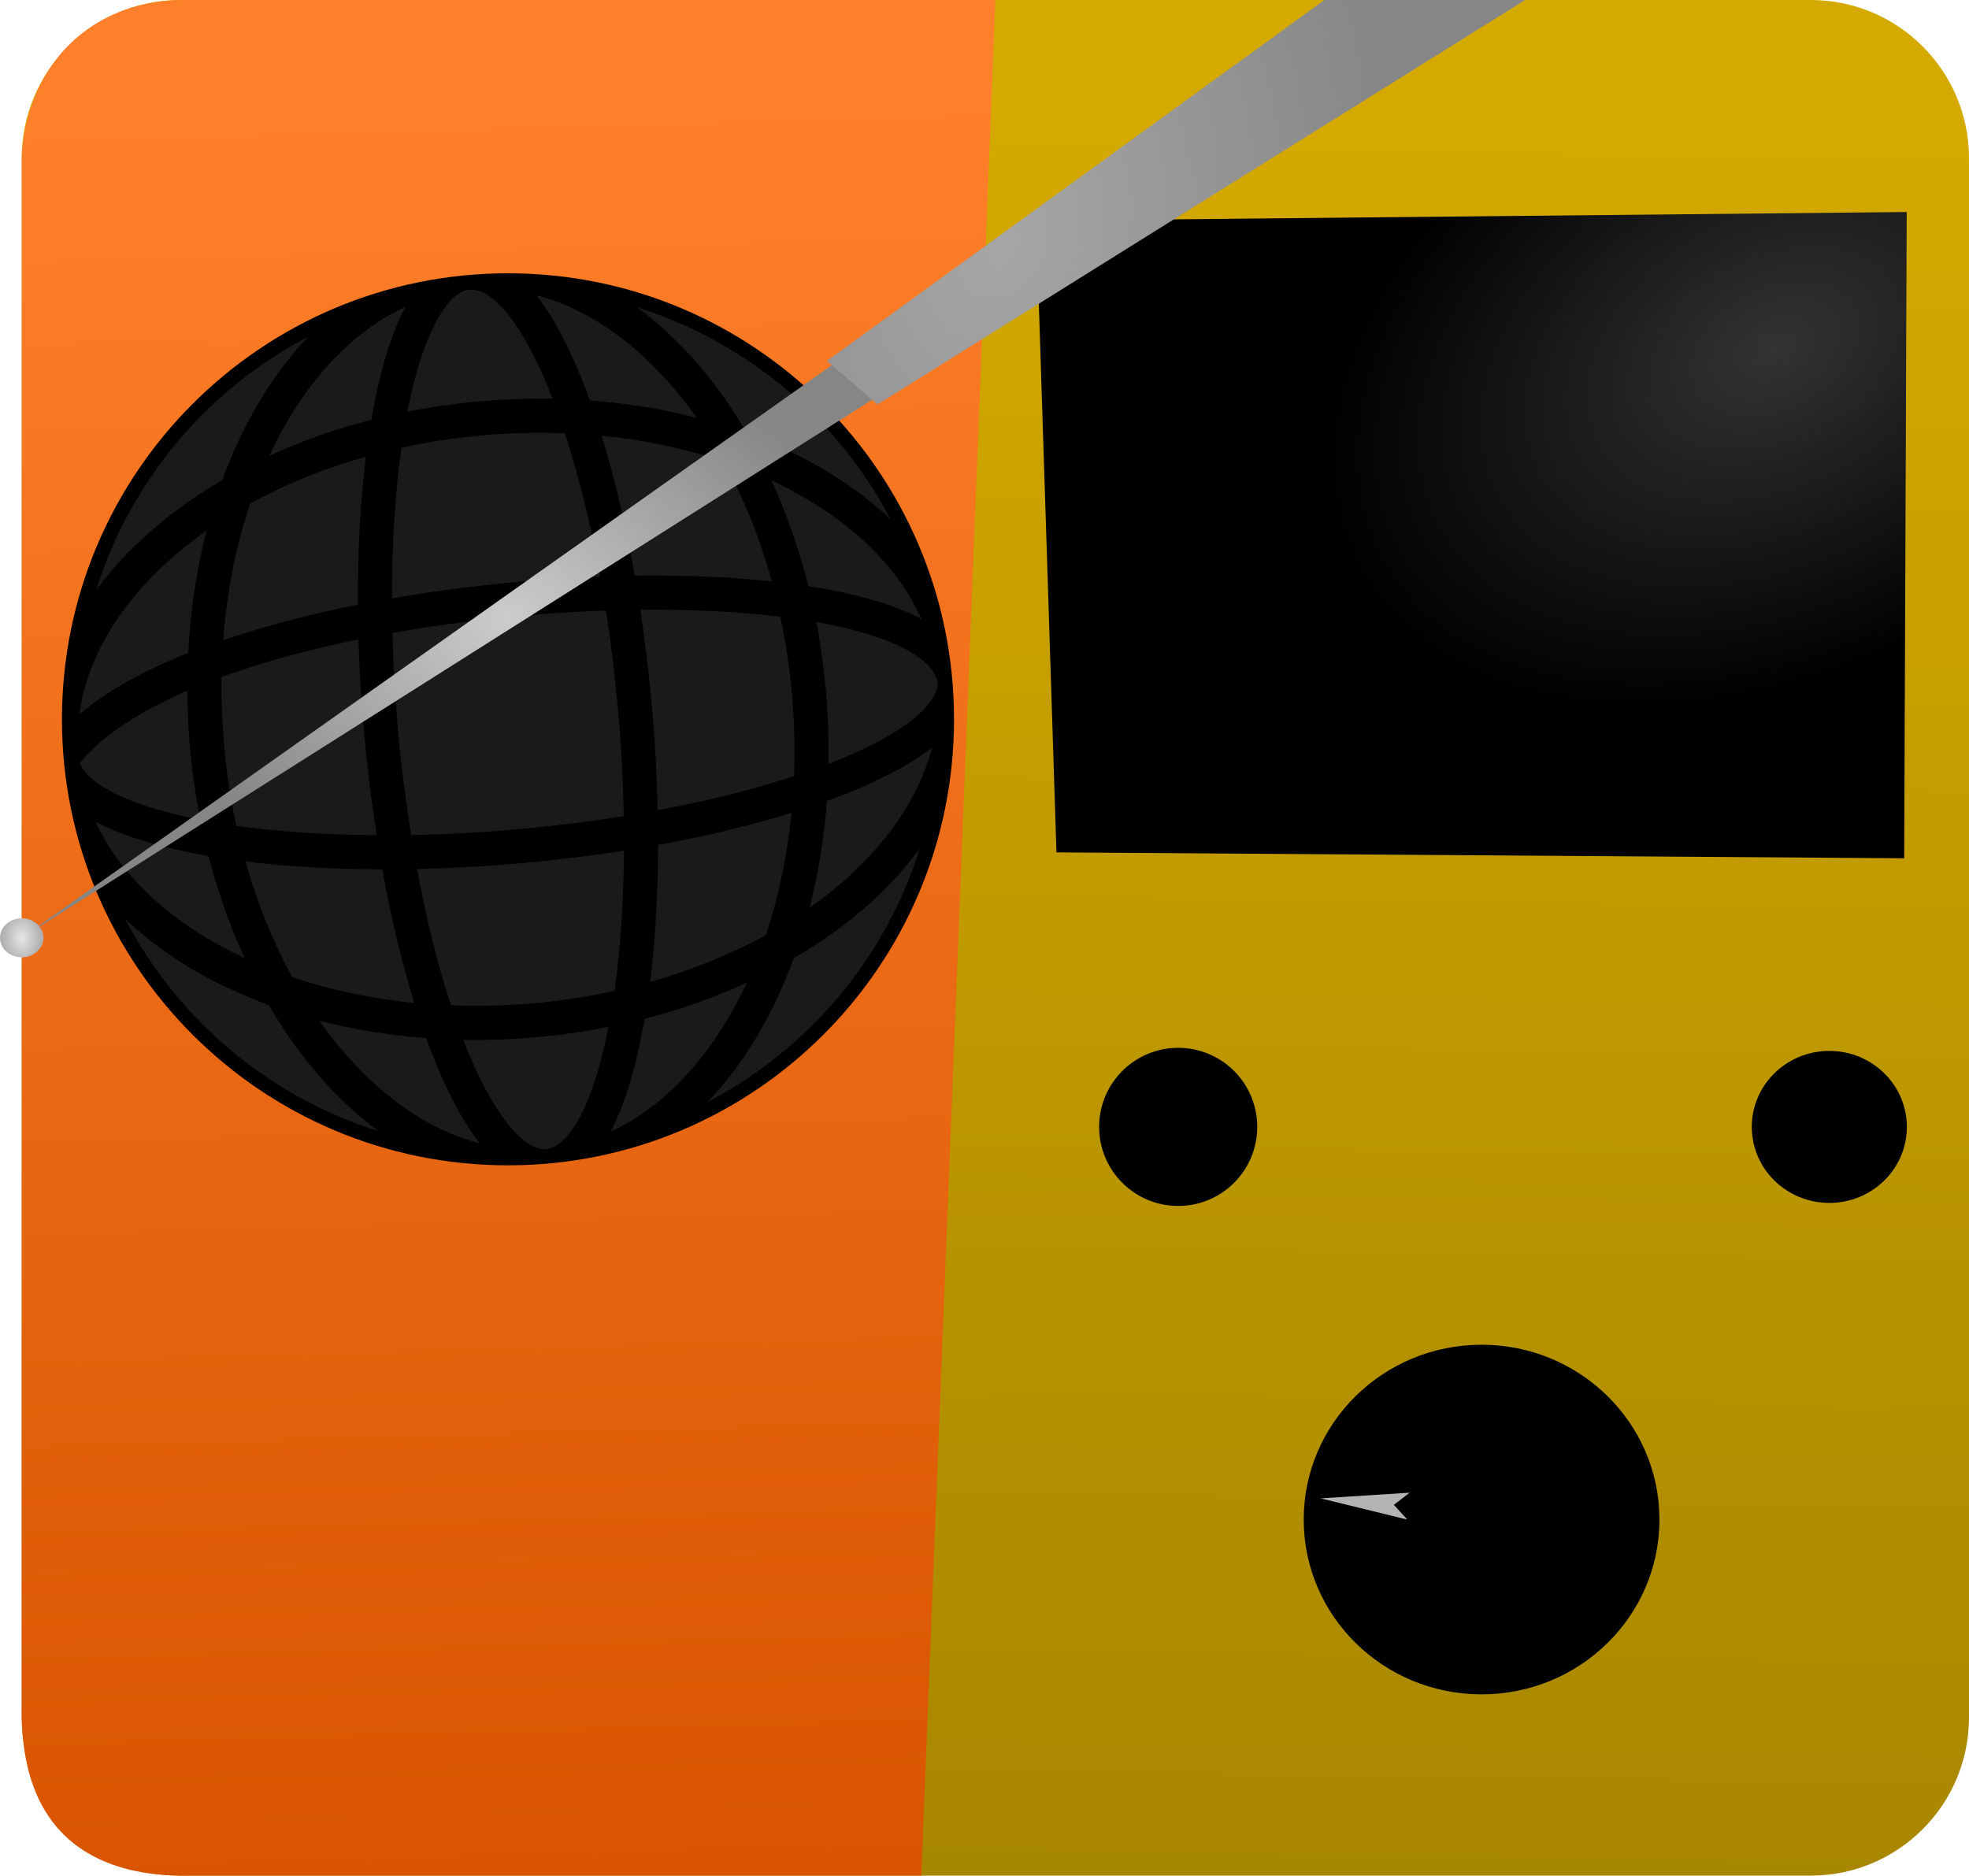
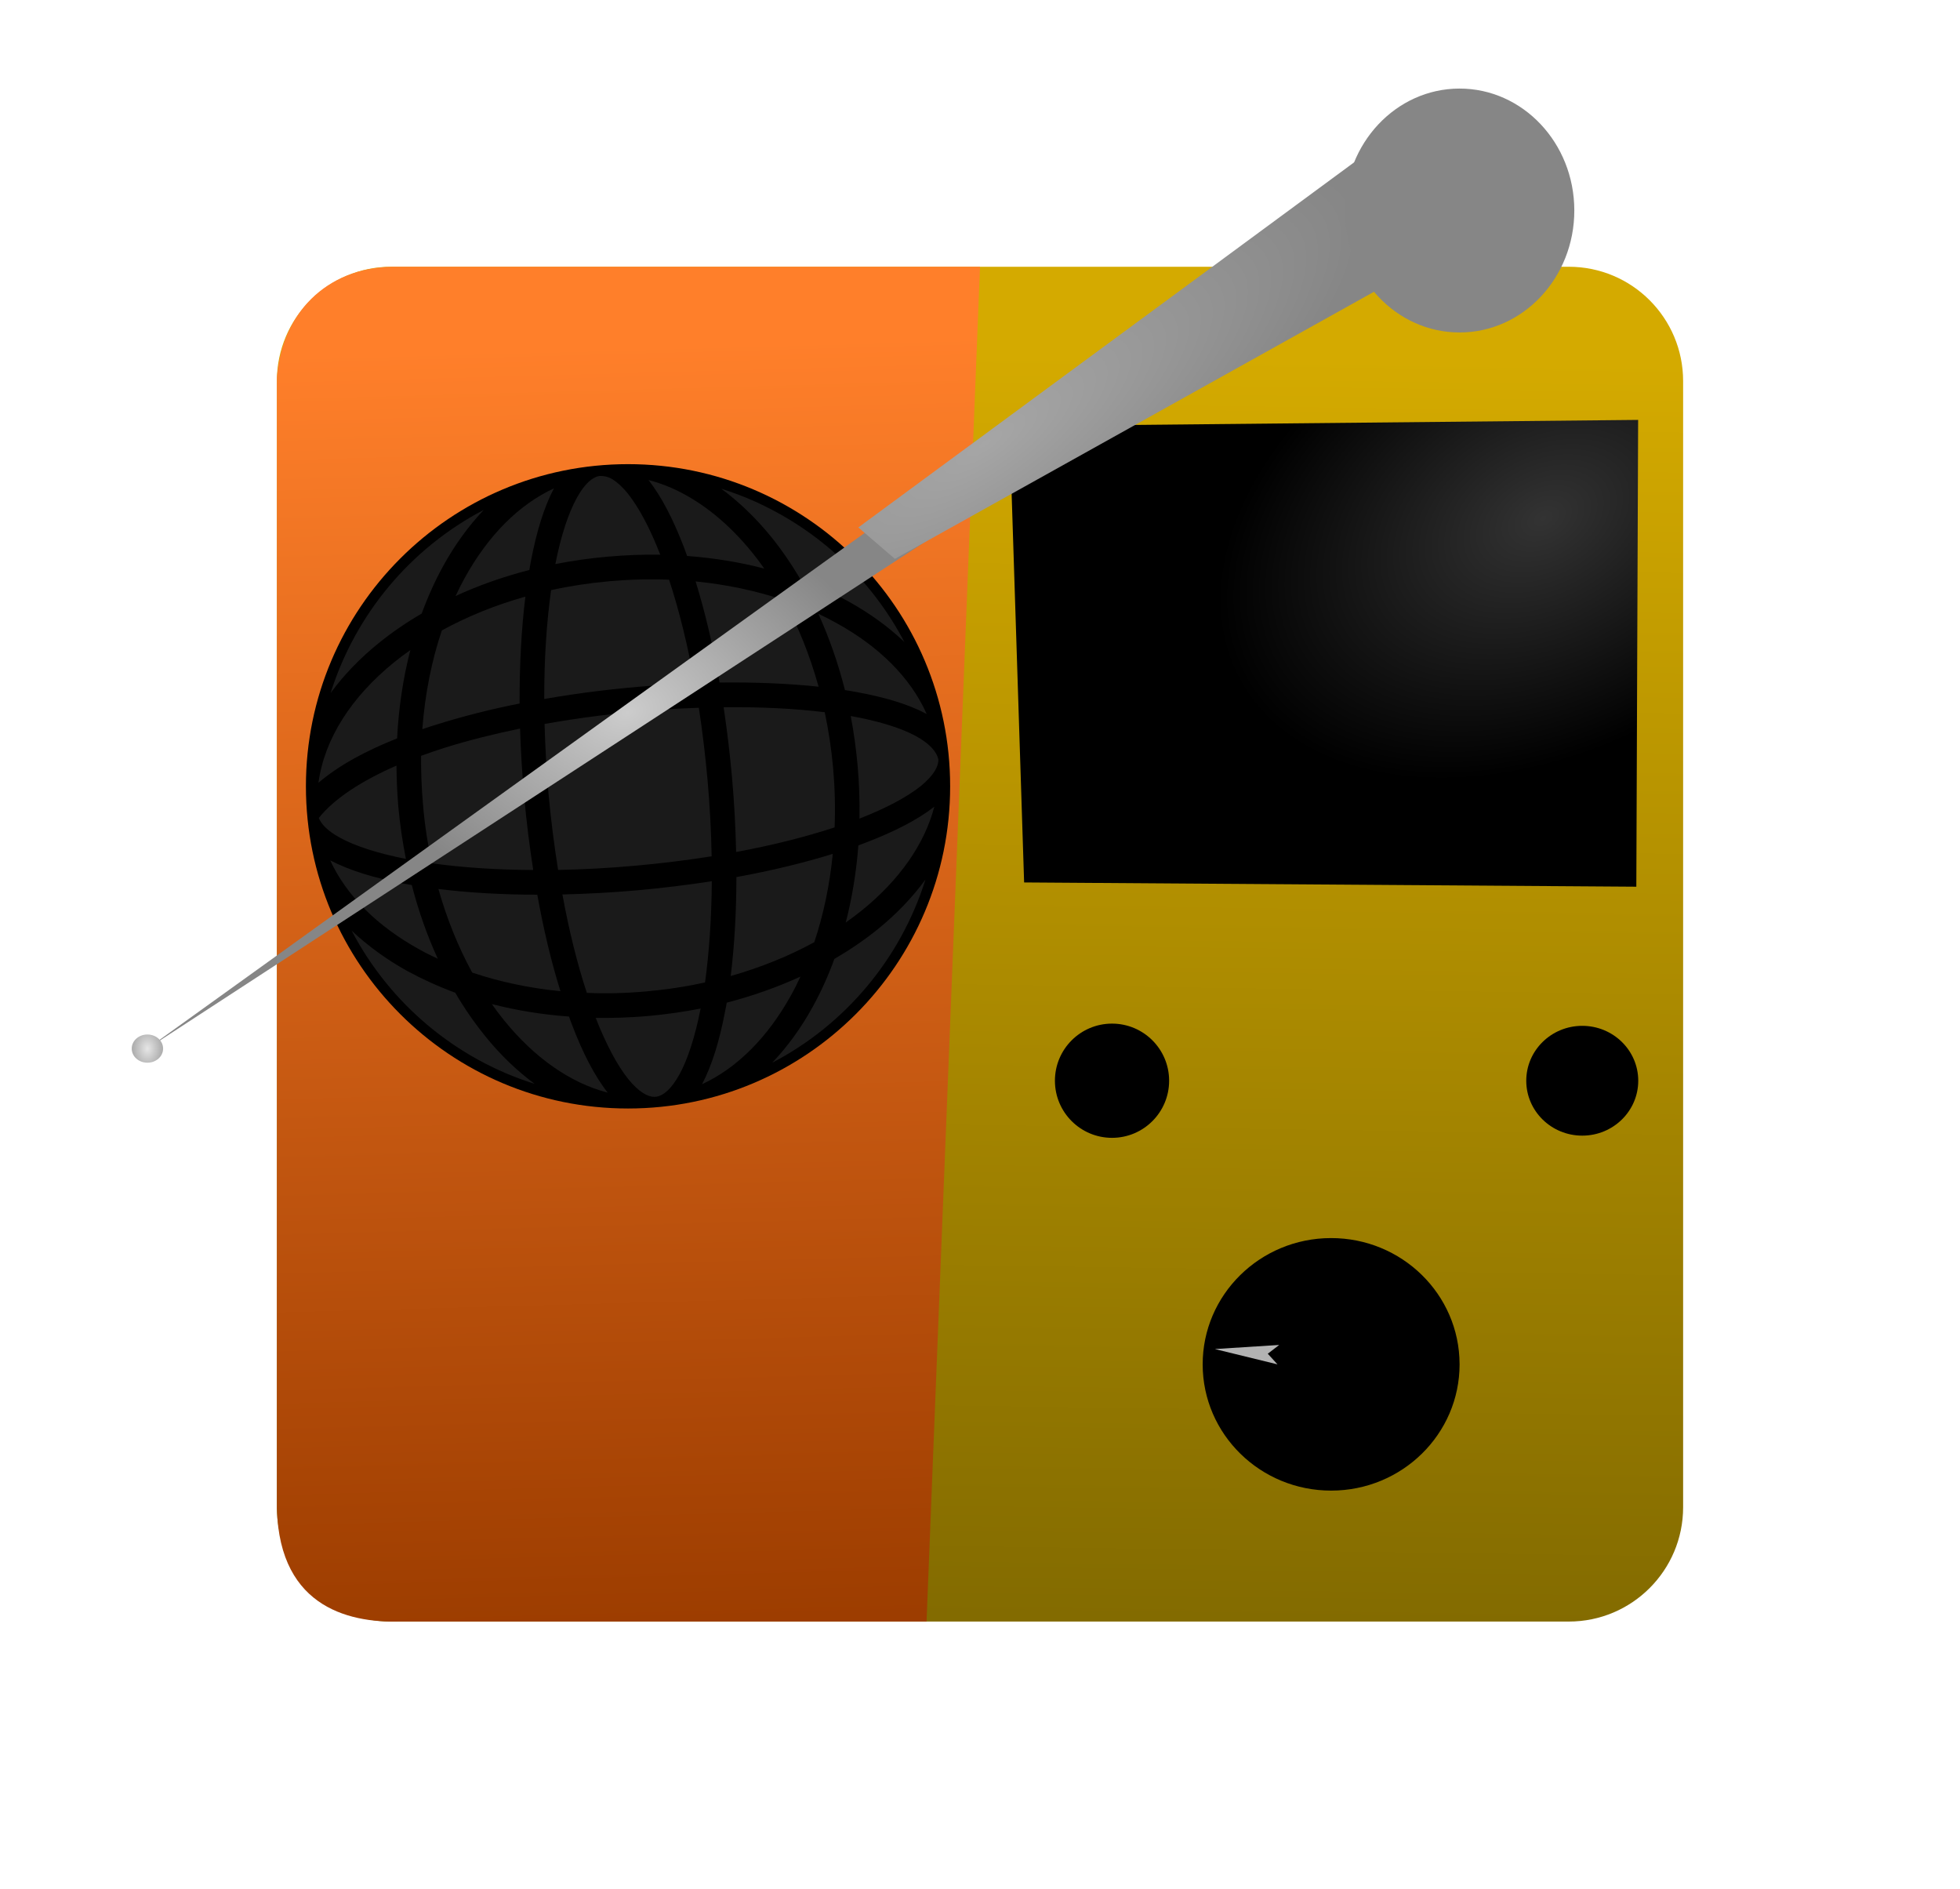
- <svg xmlns="http://www.w3.org/2000/svg" xmlns:xlink="http://www.w3.org/1999/xlink" width="103.584mm" height="98.68mm" viewBox="0 0 103.584 98.68" version="1.1" id="svg5" xml:space="preserve">
+ <svg xmlns="http://www.w3.org/2000/svg" xmlns:xlink="http://www.w3.org/1999/xlink" width="142.78mm" height="137.532mm" viewBox="0 0 142.78 137.532" version="1.1" id="svg5" xml:space="preserve">
  <defs id="defs2">
    <linearGradient id="linearGradient3026">
      <stop style="stop-color:#e6e6e6;stop-opacity:1;" offset="0" id="stop3022" />
      <stop style="stop-color:#b0b0b0;stop-opacity:1;" offset="1" id="stop3024" />
    </linearGradient>
    <linearGradient id="linearGradient3018">
      <stop style="stop-color:#cccccc;stop-opacity:1;" offset="0" id="stop3014" />
      <stop style="stop-color:#868686;stop-opacity:1;" offset="1" id="stop3016" />
    </linearGradient>
    <linearGradient id="linearGradient3010">
      <stop style="stop-color:#a6a6a6;stop-opacity:1;" offset="0" id="stop3006" />
      <stop style="stop-color:#868686;stop-opacity:1;" offset="1" id="stop3008" />
    </linearGradient>
    <linearGradient id="linearGradient2106">
      <stop style="stop-color:#333333;stop-opacity:1;" offset="0" id="stop2102" />
      <stop style="stop-color:#000000;stop-opacity:1;" offset="1" id="stop2104" />
    </linearGradient>
    <linearGradient id="linearGradient2098">
      <stop style="stop-color:#ff7f2a;stop-opacity:1;" offset="0" id="stop2094" />
-       <stop style="stop-color:#d85400;stop-opacity:1;" offset="1" id="stop2096" />
+       <stop style="stop-color:#9d3d00;stop-opacity:1;" offset="1" id="stop2096" />
    </linearGradient>
    <linearGradient id="linearGradient1533">
      <stop style="stop-color:#d4aa00;stop-opacity:1;" offset="0" id="stop1529" />
-       <stop style="stop-color:#a88700;stop-opacity:1;" offset="1" id="stop1531" />
+       <stop style="stop-color:#836b00;stop-opacity:1;" offset="1" id="stop1531" />
    </linearGradient>
    <linearGradient xlink:href="#linearGradient1533" id="linearGradient1535" x1="184.085" y1="130.884" x2="182.603" y2="236.619" gradientUnits="userSpaceOnUse" />
    <linearGradient xlink:href="#linearGradient2098" id="linearGradient2100" x1="79.36" y1="89.781" x2="81.909" y2="182.825" gradientUnits="userSpaceOnUse" />
    <radialGradient xlink:href="#linearGradient2106" id="radialGradient2108" cx="146.026" cy="99.38" fx="146.026" fy="99.38" r="22.364" gradientTransform="matrix(-1.000966,0.5212837,-0.3510918,-0.6741673,327.0837,93.35889)" gradientUnits="userSpaceOnUse" />
-     <radialGradient xlink:href="#linearGradient3010" id="radialGradient3012" cx="105.349" cy="98.66" fx="105.349" fy="98.66" r="18.367" gradientTransform="matrix(-0.6261699,1.274613,-0.9305281,-0.4571382,263.1216,7.853485)" gradientUnits="userSpaceOnUse" />
+     <radialGradient xlink:href="#linearGradient3010" id="radialGradient3012" cx="105.349" cy="98.66" fx="105.349" fy="98.66" r="18.367" gradientTransform="matrix(0.3262531,0.4791595,-1.44725,0.9854073,213.7647,-50.66818)" gradientUnits="userSpaceOnUse" />
    <radialGradient xlink:href="#linearGradient3018" id="radialGradient3020" cx="119.181" cy="93.984" fx="119.181" fy="93.984" r="38.986" gradientTransform="matrix(-0.4467784,0.131047,-0.09202696,-0.3137456,141.2004,130.4871)" gradientUnits="userSpaceOnUse" />
-     <radialGradient xlink:href="#linearGradient3026" id="radialGradient3028" cx="53.78" cy="133.488" fx="53.78" fy="133.488" r="1.144" gradientTransform="matrix(-0.002263,1.192678,-0.8981611,-0.0017046,173.7952,69.57352)" gradientUnits="userSpaceOnUse" />
+     <radialGradient xlink:href="#linearGradient3026" id="radialGradient3028" cx="53.78" cy="133.488" fx="53.78" fy="133.488" r="1.144" gradientTransform="matrix(-0.002263,1.192678,-0.8981611,-0.0017046,164.3633,77.18146)" gradientUnits="userSpaceOnUse" />
+     <linearGradient id="linearGradient1926">
+       <stop style="stop-color:#ffffff;stop-opacity:1;" offset="0" id="stop1922" />
+       <stop style="stop-color:#dadada;stop-opacity:1;" offset="1" id="stop1924" />
+     </linearGradient>
+     <linearGradient xlink:href="#linearGradient1926" id="linearGradient1928" x1="145.996" y1="131.114" x2="145.748" y2="236.619" gradientUnits="userSpaceOnUse" />
  </defs>
-   <g id="layer1" transform="translate(-52.63607,-84.15068)">
+   <g id="layer1" transform="translate(-33.60987,-64.72226)">
+     <g id="g24763-3" transform="matrix(0.8706727,0,0,0.8706727,-28.52615,-23.19246)" style="display:none">
+       <g id="g435" style="opacity:0.521;fill:#333333" transform="matrix(1.393787,0,0,1.393787,-60.39116,-70.86338)">
+         <rect style="fill:#333333;fill-opacity:1;stroke-width:0.265" id="rect433" width="117.657" height="113.332" x="94.531" y="123.288" ry="9.564" />
+       </g>
+       <rect style="fill:url(#linearGradient1928);fill-opacity:1;stroke-width:0.265" id="rect234-5" width="117.657" height="113.332" x="94.531" y="123.288" ry="9.564" />
+     </g>
    <g id="g24763" transform="matrix(0.8706727,0,0,0.8706727,-28.52615,-23.19246)" style="fill:#d4aa00">
      <rect style="fill:url(#linearGradient1535);fill-opacity:1;stroke-width:0.265" id="rect234" width="117.657" height="113.332" x="94.531" y="123.288" ry="9.564" />
    </g>
    <path style="fill:url(#linearGradient2100);fill-opacity:1;stroke-width:0.265" d="m 105,84.151 -3.894,98.675 H 62.713 c -3.83,0.099 -9.069,-1.149 -8.933,-8.919 l 0.003,-81.667 c 0.343,-4.613 3.514,-8.017 8.438,-8.089 z" id="path487" />
    <path style="fill:url(#radialGradient2108);fill-opacity:1;stroke-width:0.265" d="m 107.146,95.761 45.797,-0.456 -0.132,33.999 -44.597,-0.31 z" id="path747" />
    <path style="fill:#000000;stroke-width:0.265" id="path909" d="m 118.777,143.436 a 4.159,4.159 0 0 1 -4.157,4.159 4.159,4.159 0 0 1 -4.162,-4.154 4.159,4.159 0 0 1 4.151,-4.165 4.159,4.159 0 0 1 4.168,4.148" />
    <path style="fill:#000000;stroke-width:0.265" id="path911" d="m 152.951,143.436 a 4.079,3.999 0 0 1 -4.076,3.999 4.079,3.999 0 0 1 -4.082,-3.993 4.079,3.999 0 0 1 4.071,-4.004 4.079,3.999 0 0 1 4.087,3.988" />
    <path style="fill:#000000;stroke-width:0.265" id="path913" d="m 139.936,164.093 a 9.357,9.196 0 0 1 -9.351,9.196 9.357,9.196 0 0 1 -9.364,-9.184 9.357,9.196 0 0 1 9.338,-9.209 9.357,9.196 0 0 1 9.376,9.171" />
    <circle style="fill:#000000;stroke-width:0.36" id="path915" cx="79.36" cy="121.993" r="23.465" />
    <path fill="#000000" d="m 88.697,101.288 c -0.822,-0.372 -1.678,-0.695 -2.544,-0.971 1.299,0.963 2.522,2.135 3.626,3.495 0.779,0.965 1.5,2.01 2.16,3.142 0.569,0.211 1.12,0.436 1.655,0.674 0.631,0.283 1.236,0.574 1.825,0.901 1.523,0.845 2.895,1.832 4.07,2.95 -2.249,-4.294 -5.809,-7.748 -10.117,-9.867 -0.231,-0.118 -0.431,-0.211 -0.675,-0.324 z m -5.796,-0.852 -0.4,-0.186 c -0.539,-0.229 -1.094,-0.424 -1.652,-0.567 0.958,1.218 1.818,2.898 2.602,4.946 l 0.214,0.587 c 1.954,0.146 3.844,0.453 5.618,0.917 -0.291,-0.421 -0.586,-0.812 -0.897,-1.19 -1.643,-2.023 -3.503,-3.554 -5.484,-4.507 z m -5.643,-1.045 c -0.487,0.091 -1.058,0.546 -1.637,1.61 -0.604,1.095 -1.154,2.757 -1.555,4.804 1.234,-0.241 2.504,-0.424 3.807,-0.538 1.303,-0.115 2.585,-0.165 3.835,-0.145 -0.756,-1.949 -1.581,-3.476 -2.365,-4.454 -0.41,-0.508 -0.788,-0.832 -1.116,-1.037 -0.296,-0.184 -0.661,-0.264 -0.969,-0.238 z m -3.298,0.902 c -2.575,1.195 -4.803,3.453 -6.49,6.511 -0.233,0.421 -0.459,0.866 -0.673,1.328 1.67,-0.769 3.465,-1.406 5.375,-1.895 0.033,-0.207 0.065,-0.414 0.107,-0.617 0.407,-2.15 0.961,-3.958 1.682,-5.327 z m 19.264,9.132 c 0.784,1.73 1.442,3.593 1.937,5.558 0.276,0.044 0.552,0.087 0.824,0.14 2.029,0.371 3.774,0.875 5.122,1.597 l 0.009,0.004 c -1.17,-2.63 -3.455,-4.909 -6.566,-6.619 -0.428,-0.241 -0.864,-0.465 -1.325,-0.679 z m -2.511,-0.997 c -1.977,-0.665 -4.142,-1.131 -6.429,-1.358 0.676,2.189 1.267,4.676 1.743,7.363 2.554,-0.03 4.996,0.067 7.215,0.304 -0.637,-2.296 -1.5,-4.424 -2.529,-6.31 z m -8.361,-1.482 c -1.402,-0.059 -2.848,-0.022 -4.326,0.107 -1.469,0.132 -2.893,0.349 -4.271,0.65 -0.325,2.315 -0.505,5.005 -0.499,7.929 2.615,-0.457 5.307,-0.783 7.968,-0.975 0.998,-0.076 1.997,-0.13 2.988,-0.167 -0.506,-2.807 -1.146,-5.37 -1.861,-7.544 z m -13.497,-5.087 c -5.331,2.783 -9.359,7.601 -11.16,13.337 0.956,-1.302 2.131,-2.524 3.485,-3.62 0.962,-0.781 2.018,-1.507 3.15,-2.167 0.451,-1.23 0.975,-2.394 1.575,-3.481 0.841,-1.525 1.832,-2.895 2.95,-4.07 z m 30.981,16.228 c -1.066,-0.485 -2.495,-0.895 -4.174,-1.199 -0.03,-0.004 -0.06,-0.007 -0.078,-0.015 0.223,1.183 0.391,2.394 0.503,3.632 0.115,1.302 0.155,2.581 0.131,3.84 1.95,-0.756 3.489,-1.586 4.467,-2.37 0.974,-0.797 1.298,-1.45 1.284,-1.944 -0.137,-0.572 -0.643,-1.167 -1.703,-1.733 -0.139,-0.065 -0.283,-0.142 -0.431,-0.211 z m -6.145,-1.49 c -2.202,-0.272 -4.718,-0.393 -7.367,-0.365 0.244,1.638 0.452,3.332 0.609,5.089 0.169,1.868 0.26,3.699 0.302,5.454 2.661,-0.488 5.087,-1.108 7.172,-1.79 0.059,-1.402 0.022,-2.848 -0.107,-4.326 -0.126,-1.392 -0.332,-2.748 -0.61,-4.062 z M 71.884,108.177 c -2.215,0.622 -4.261,1.46 -6.088,2.463 -0.74,2.196 -1.227,4.616 -1.421,7.193 0.378,-0.131 0.76,-0.261 1.152,-0.375 1.869,-0.582 3.86,-1.085 5.935,-1.497 -0.012,-2.821 0.132,-5.453 0.421,-7.785 z m 29.786,15.303 c -1.227,0.954 -2.907,1.814 -4.954,2.598 -0.191,0.07 -0.382,0.14 -0.578,0.218 -0.146,1.954 -0.461,3.84 -0.917,5.618 0.412,-0.295 0.803,-0.59 1.19,-0.897 2.703,-2.195 4.544,-4.79 5.26,-7.537 z m -17.152,-7.209 c -1.043,0.034 -2.106,0.09 -3.16,0.172 -2.704,0.193 -5.447,0.538 -8.079,1.009 0.047,1.631 0.138,3.324 0.286,5.055 0.175,1.923 0.418,3.793 0.701,5.576 1.794,-0.034 3.659,-0.131 5.583,-0.306 l 0.021,-5.3e-4 c 1.932,-0.171 3.798,-0.405 5.58,-0.688 -0.03,-1.803 -0.131,-3.681 -0.302,-5.613 -0.163,-1.79 -0.376,-3.541 -0.63,-5.204 z m 16.505,12.518 c -0.955,1.303 -2.126,2.526 -3.482,3.621 -0.965,0.779 -2.018,1.496 -3.15,2.156 -0.446,1.232 -0.979,2.403 -1.575,3.481 -0.841,1.536 -1.836,2.904 -2.954,4.078 5.336,-2.781 9.363,-7.599 11.162,-13.336 z M 63.501,112.072 c -0.411,0.285 -0.81,0.587 -1.191,0.896 -3.109,2.524 -5.063,5.564 -5.503,8.768 1.483,-1.269 3.445,-2.326 5.73,-3.233 0.116,-2.254 0.442,-4.409 0.965,-6.431 z m 30.774,14.841 c -2.09,0.648 -4.453,1.223 -7.02,1.691 -0.003,2.603 -0.148,5.033 -0.416,7.205 2.207,-0.626 4.257,-1.462 6.088,-2.463 0.665,-1.977 1.122,-4.146 1.349,-6.433 z m -22.781,-9.126 c -1.908,0.394 -3.742,0.854 -5.436,1.38 -0.609,0.193 -1.2,0.395 -1.773,0.605 -0.01,1.16 0.033,2.344 0.14,3.547 0.12,1.474 0.345,2.902 0.646,4.28 2.177,0.303 4.669,0.476 7.383,0.489 -0.273,-1.736 -0.497,-3.554 -0.666,-5.422 -0.146,-1.666 -0.245,-3.3 -0.294,-4.879 z m 13.97,11.118 c -1.744,0.269 -3.563,0.493 -5.431,0.662 -1.876,0.165 -3.699,0.261 -5.454,0.302 0.488,2.661 1.095,5.092 1.781,7.168 1.41,0.063 2.857,0.025 4.326,-0.107 1.469,-0.132 2.902,-0.345 4.284,-0.655 0.299,-2.169 0.472,-4.66 0.493,-7.37 z m -22.971,-8.421 c -2.574,1.122 -4.564,2.43 -5.66,3.816 0.17,0.428 0.616,0.932 1.534,1.432 1.1,0.607 2.754,1.143 4.81,1.547 -0.241,-1.234 -0.433,-2.508 -0.551,-3.802 -0.08,-1.011 -0.129,-2.007 -0.133,-2.994 z m 29.427,15.369 c -1.666,0.761 -3.468,1.405 -5.37,1.897 -0.033,0.207 -0.074,0.41 -0.116,0.613 -0.407,2.15 -0.96,3.957 -1.681,5.326 2.573,-1.186 4.81,-3.449 6.496,-6.507 0.237,-0.419 0.456,-0.868 0.671,-1.329 z m -19.169,-5.966 c -2.602,-0.003 -5.033,-0.148 -7.205,-0.416 0.626,2.207 1.462,4.257 2.463,6.088 1.977,0.665 4.133,1.127 6.429,1.358 -0.657,-2.094 -1.227,-4.465 -1.687,-7.029 z m 11.897,8.291 c -1.234,0.241 -2.504,0.424 -3.798,0.542 -1.302,0.115 -2.581,0.155 -3.844,0.14 0.76,1.941 1.581,3.476 2.374,4.458 0.761,0.936 1.402,1.287 1.897,1.294 0.064,-0.001 0.133,-0.012 0.188,-0.018 0.478,-0.095 1.049,-0.55 1.637,-1.61 0.604,-1.095 1.145,-2.76 1.546,-4.807 z m -21.043,-8.996 c -0.207,-0.033 -0.41,-0.074 -0.617,-0.107 -2.146,-0.415 -3.951,-0.968 -5.325,-1.692 1.189,2.585 3.452,4.811 6.502,6.493 0.428,0.241 0.876,0.46 1.338,0.675 -0.769,-1.67 -1.405,-3.468 -1.897,-5.37 z m 11.457,9.579 c -1.967,-0.141 -3.844,-0.453 -5.622,-0.908 0.287,0.408 0.586,0.812 0.897,1.19 2.195,2.703 4.79,4.544 7.537,5.26 -0.954,-1.227 -1.818,-2.898 -2.598,-4.954 -0.074,-0.183 -0.148,-0.387 -0.214,-0.587 z M 59.225,132.503 c 2.785,5.327 7.599,9.363 13.336,11.162 -1.303,-0.955 -2.522,-2.135 -3.617,-3.491 -0.779,-0.965 -1.509,-2.014 -2.169,-3.146 -1.228,-0.454 -2.39,-0.984 -3.481,-1.575 -1.523,-0.845 -2.891,-1.841 -4.07,-2.95 z" id="path1033" style="fill:#1a1a1a;stroke-width:0.096" />
-     <path style="fill:url(#radialGradient3020);fill-opacity:1;stroke-width:0.265" d="M 123.569,84.151 53.78,133.488 131.752,84.151 Z" id="path1150" />
-     <ellipse style="fill:url(#radialGradient3028);fill-opacity:1;stroke-width:0.265" id="path1366" cx="53.78" cy="133.488" rx="1.144" ry="1.027" />
-     <path style="fill:url(#radialGradient3012);fill-opacity:1;stroke-width:0.265" d="m 96.136,103.138 2.666,2.289 34.067,-21.277 h -10.561 z" id="path2842" />
+     <path style="fill:url(#radialGradient3020);fill-opacity:1;stroke-width:0.265" d="M 123.569,84.151 44.348,141.096 131.752,84.151 Z" id="path1150" />
+     <ellipse style="fill:url(#radialGradient3028);fill-opacity:1;stroke-width:0.265" id="path1366" cx="44.348" cy="141.096" rx="1.144" ry="1.027" />
+     <path style="fill:url(#radialGradient3012);fill-opacity:1;stroke-width:0.265" d="m 96.136,103.138 2.666,2.289 38.168,-21.277 -2.233,-9.432 z" id="path2842" />
    <path id="path3030" style="fill:#b3b3b3;stroke-width:0.265" d="m 122.109,162.978 4.561,1.116 -0.707,-0.775 0.832,-0.639 z" />
+     <path style="opacity:1;fill:#868686;fill-opacity:1;stroke-width:0.265" id="path507" d="m 148.294,80.055 a 8.359,8.882 0 0 1 -8.353,8.882 8.359,8.882 0 0 1 -8.365,-8.87 8.359,8.882 0 0 1 8.342,-8.894 8.359,8.882 0 0 1 8.376,8.858" />
  </g>
</svg>
